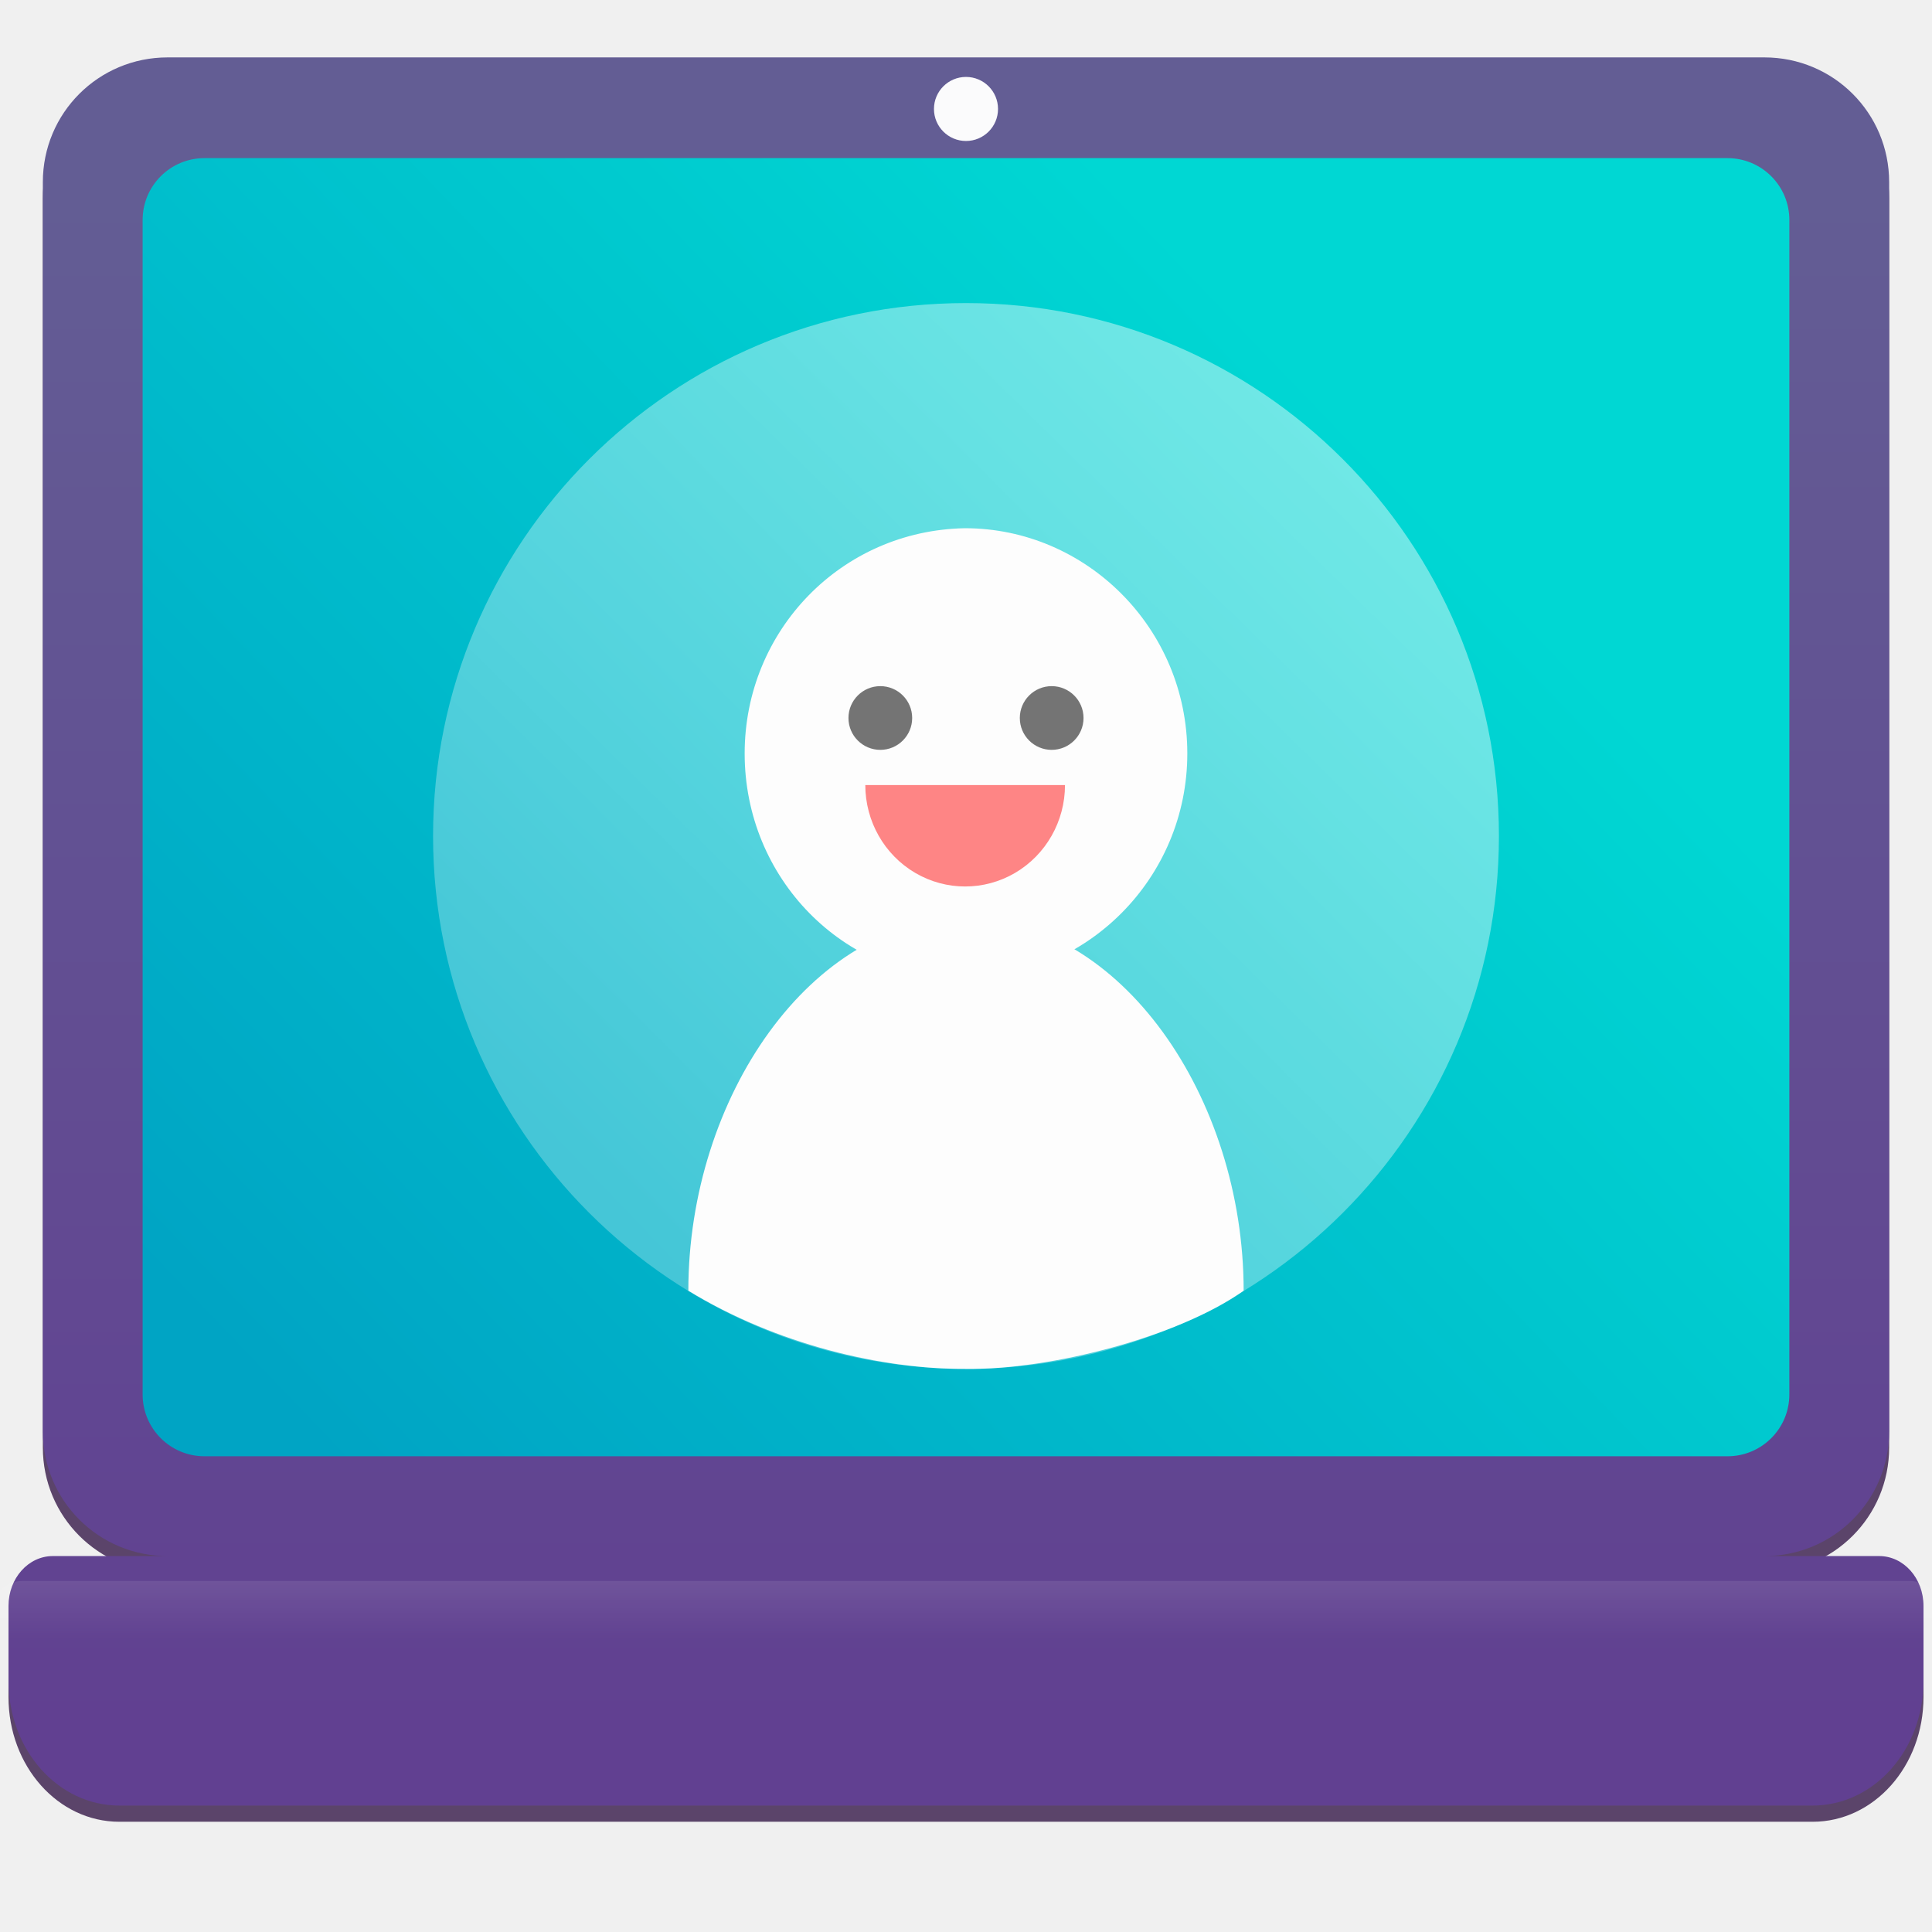
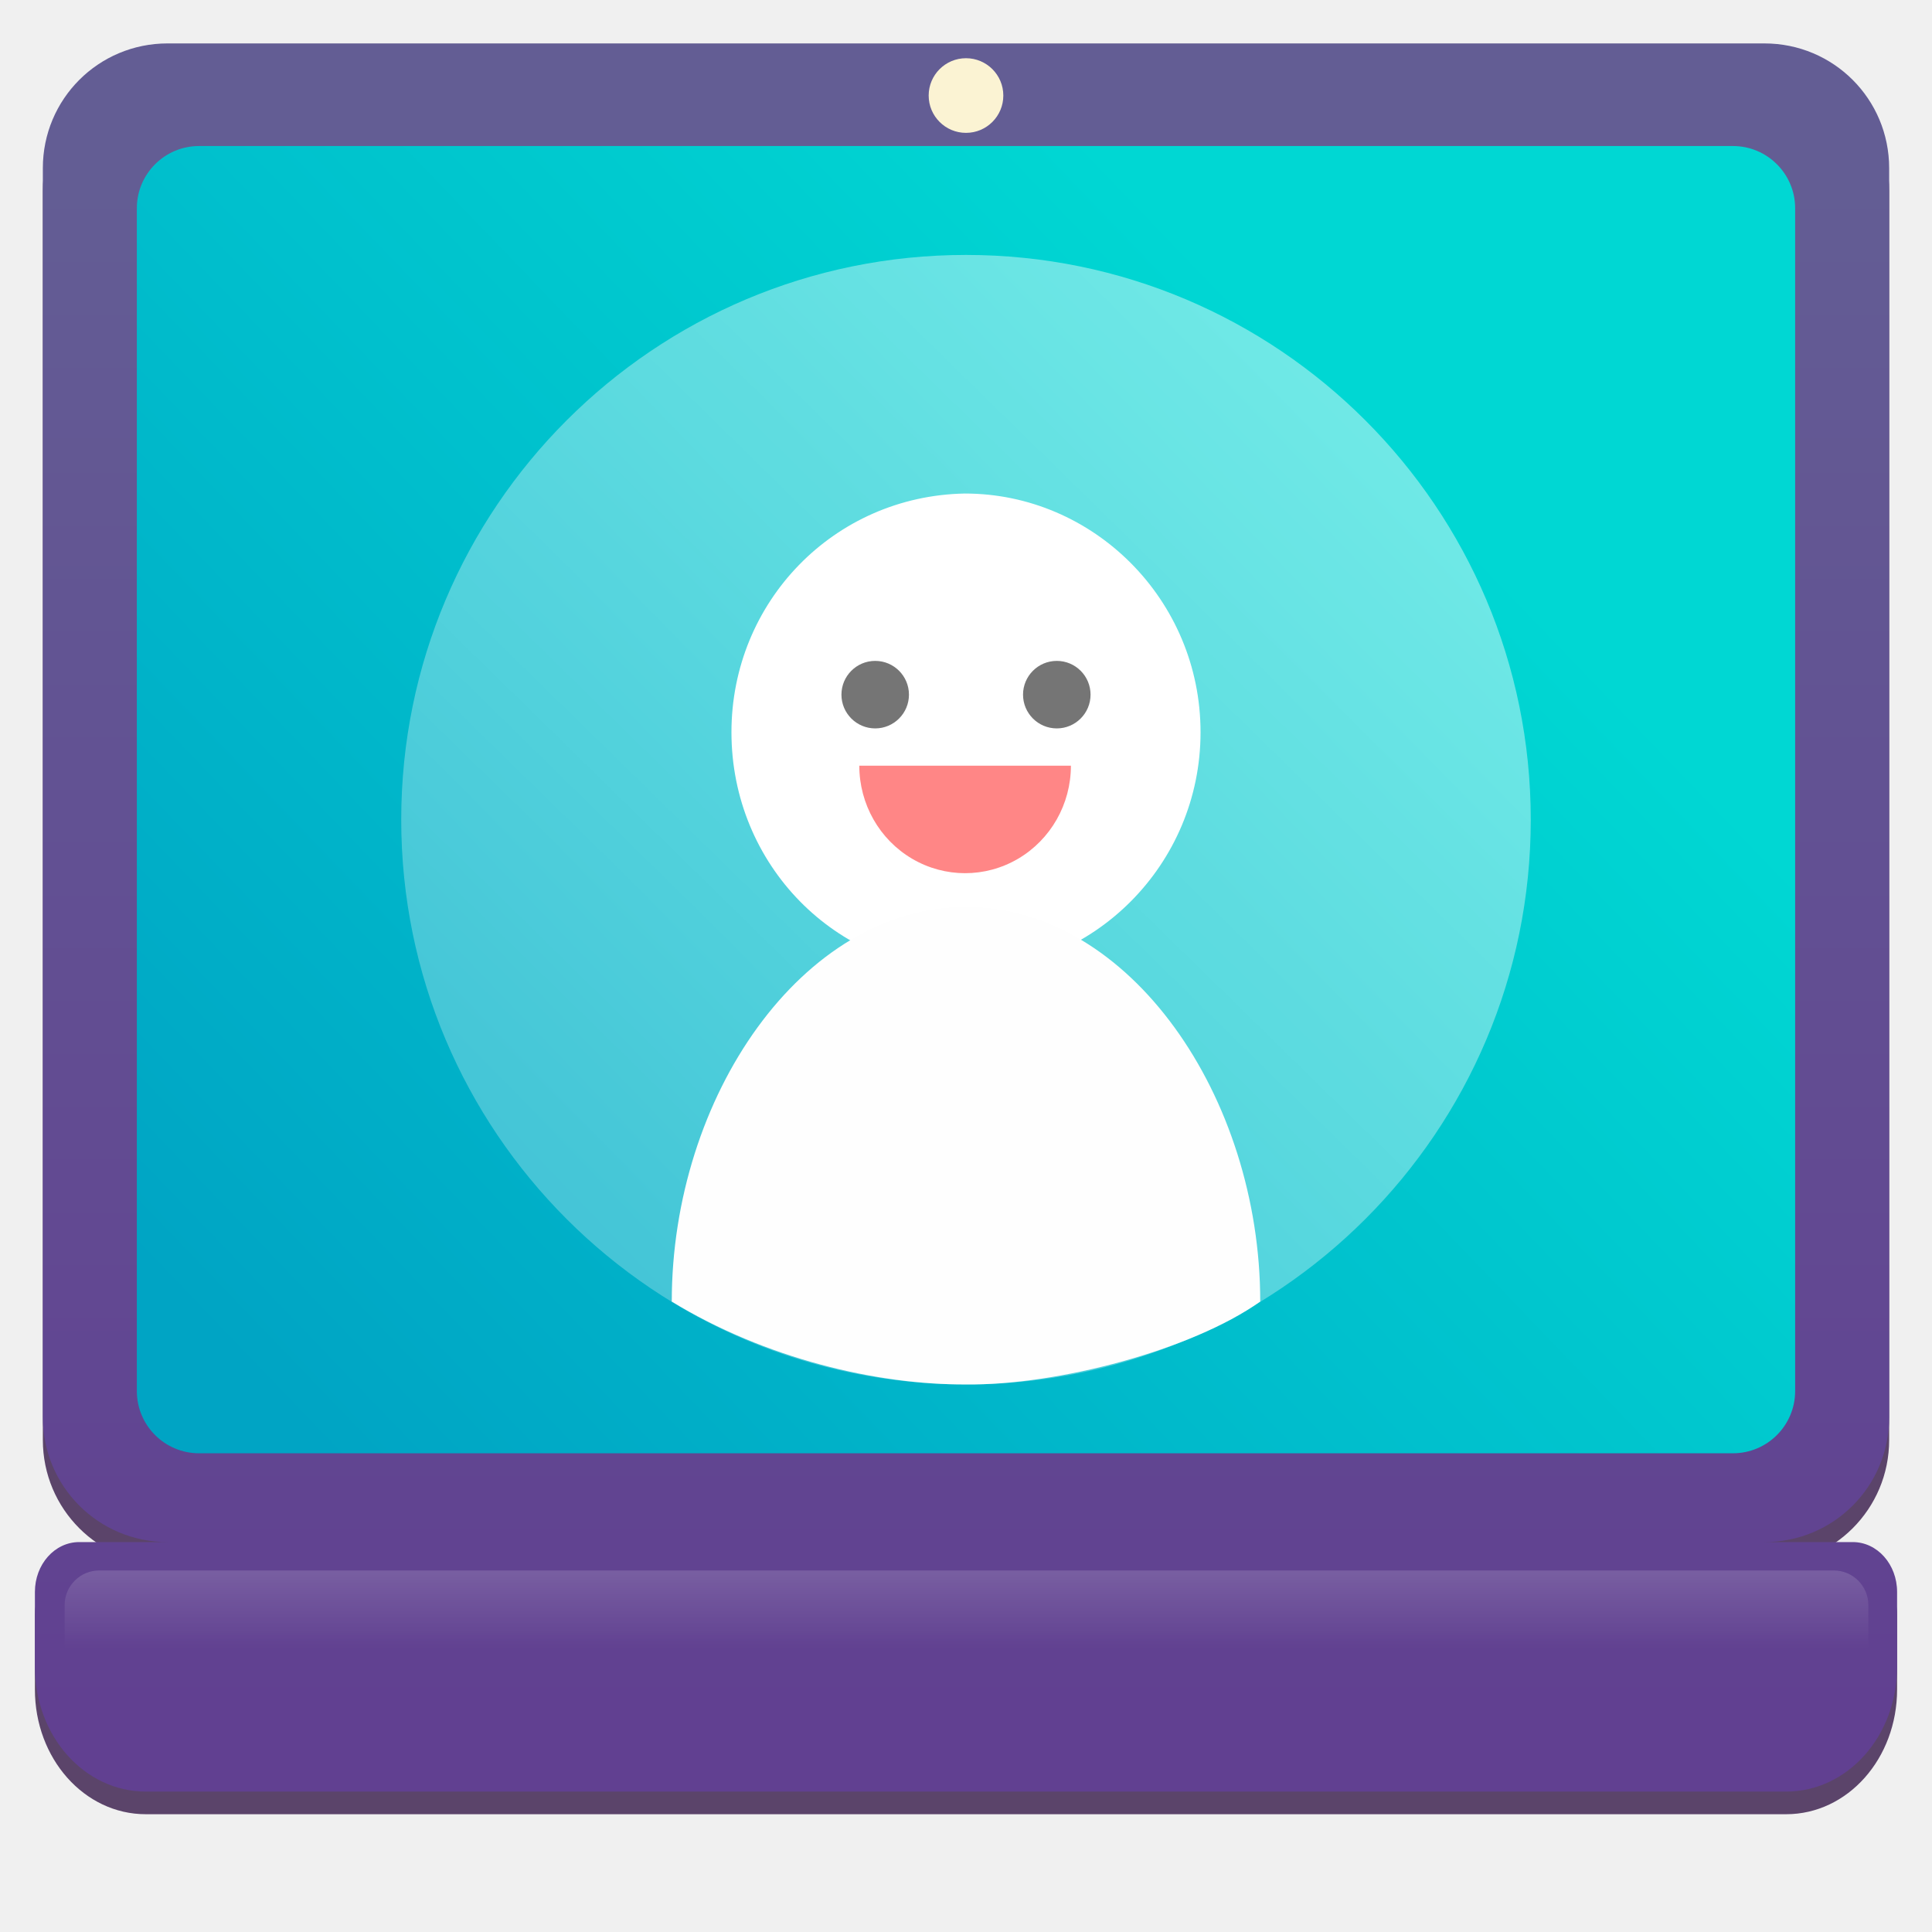
<svg xmlns="http://www.w3.org/2000/svg" xmlns:xlink="http://www.w3.org/1999/xlink" width="1024" height="1024" viewBox="0 0 270.933 270.933" version="1.1" id="svg1508">
  <defs id="defs1502">
-     <linearGradient id="linearGradient865">
-       <stop style="stop-color:#635d94;stop-opacity:1" offset="0" id="stop861" />
-       <stop style="stop-color:#614091;stop-opacity:1" offset="1" id="stop863" />
-     </linearGradient>
    <linearGradient xlink:href="#linearGradient1194" id="linearGradient1026" x1="767.531" y1="508.053" x2="767.531" y2="587.092" gradientUnits="userSpaceOnUse" gradientTransform="matrix(3.259409,0,0,3.259409,-2366.231,-1665.576)" />
    <linearGradient id="linearGradient1194">
      <stop style="stop-color:#7c6098;stop-opacity:1" offset="0" id="stop1190" />
      <stop style="stop-color:#845ea0;stop-opacity:1" offset="1" id="stop1192" />
    </linearGradient>
-     <linearGradient xlink:href="#linearGradient1188" id="linearGradient1034" x1="206.5" y1="143.056" x2="197.664" y2="153.551" gradientUnits="userSpaceOnUse" gradientTransform="matrix(12.31902,0,0,15.26049,-2366.231,-2114.025)" />
+     <linearGradient xlink:href="#linearGradient1188" id="linearGradient1034" x1="206.5" y1="143.056" x2="197.664" y2="153.551" gradientUnits="userSpaceOnUse" gradientTransform="matrix(13.31721,0,0,16.49702,-2568.939,-2311.301)" />
    <linearGradient id="linearGradient1188">
      <stop style="stop-color:#00d7d3;stop-opacity:1" offset="0" id="stop1184" />
      <stop style="stop-color:#00a5c4;stop-opacity:0.995" offset="1" id="stop1186" />
    </linearGradient>
-     <linearGradient xlink:href="#linearGradient1218" id="linearGradient1050" x1="206.206" y1="143.458" x2="199.807" y2="149.995" gradientUnits="userSpaceOnUse" gradientTransform="matrix(12.31902,0,0,12.31902,-2366.231,-1663.498)" />
+     <linearGradient xlink:href="#linearGradient1218" id="linearGradient1050" x1="206.206" y1="143.458" x2="199.807" y2="149.995" gradientUnits="userSpaceOnUse" gradientTransform="matrix(15.33433,0,0,15.33433,-2978.567,-2140.153)" />
    <linearGradient id="linearGradient1218">
      <stop style="stop-color:#ffffff;stop-opacity:0.434" offset="0" id="stop1214" />
      <stop style="stop-color:#ffffff;stop-opacity:0.269" offset="1" id="stop1216" />
    </linearGradient>
-     <linearGradient xlink:href="#linearGradient1210" id="linearGradient1212" x1="203.174" y1="153.951" x2="203.174" y2="154.286" gradientUnits="userSpaceOnUse" gradientTransform="matrix(12.71467,0,0,22.62325,-2447.822,-3254.019)" />
+     <linearGradient xlink:href="#linearGradient1210" id="linearGradient1212" x1="203.174" y1="153.951" x2="203.174" y2="154.286" gradientUnits="userSpaceOnUse" gradientTransform="matrix(12.65014,0,0,32.8101,-2434.642,-4830.916)" />
    <linearGradient id="linearGradient1210">
-       <stop style="stop-color:#ffffff;stop-opacity:0.091" offset="0" id="stop1206" />
+       <stop style="stop-color:#ffffff;stop-opacity:1" offset="0" id="stop1206" />
      <stop style="stop-color:#ffffff;stop-opacity:0;" offset="1" id="stop1208" />
    </linearGradient>
-     <linearGradient xlink:href="#linearGradient865" id="linearGradient952" gradientUnits="userSpaceOnUse" gradientTransform="matrix(3.259409,0,0,3.259409,-2366.231,-1665.576)" x1="767.531" y1="525.741" x2="767.531" y2="587.092" />
+     <linearGradient id="linearGradient865">
+       <stop style="stop-color:#635d94;stop-opacity:1" offset="0" id="stop861" />
+       <stop style="stop-color:#614091;stop-opacity:1" offset="1" id="stop863" />
+     </linearGradient>
+     <linearGradient xlink:href="#linearGradient865" id="linearGradient223" gradientUnits="userSpaceOnUse" gradientTransform="matrix(3.49889,0,0,3.49889,-2550.041,-1813.87)" x1="767.531" y1="525.741" x2="767.531" y2="587.092" />
  </defs>
  <g id="layer1">
-     <g id="g950" transform="matrix(1.073474,0,0,1.073474,-9.95344,-23.9558)">
-       <path id="rect54-35-5" style="fill:#5b446a;fill-opacity:1;stroke:none;stroke-width:5.292;stroke-linecap:round;stroke-miterlimit:4;stroke-dasharray:none;stroke-opacity:0.092;paint-order:stroke markers fill" d="m 31.166,31.932 c -9.029,0 -16.297,7.269 -16.297,16.297 V 211.414 c 0,9.029 7.268,16.297 16.297,16.297 H 16.175 c -3.21,0 -5.793,2.908 -5.793,6.519 v 9.778 c 0,9.029 6.458,16.297 14.483,16.297 H 246.062 c 8.026,0 14.489,-7.268 14.489,-16.297 v -9.778 c 0,-3.611 -2.583,-6.519 -5.793,-6.519 h -14.991 c 9.028,0 16.297,-7.268 16.297,-16.297 V 48.229 c 0,-9.028 -7.269,-16.297 -16.297,-16.297 z" />
-       <path id="rect54-35" style="fill:url(#linearGradient952);fill-opacity:1;stroke:none;stroke-width:5.292;stroke-linecap:round;stroke-miterlimit:4;stroke-dasharray:none;stroke-opacity:0.092;paint-order:stroke markers fill" d="m 31.166,29.815 c -9.029,0 -16.297,7.269 -16.297,16.297 V 209.297 c 0,9.029 7.268,16.297 16.297,16.297 H 16.175 c -3.21,0 -5.793,2.908 -5.793,6.519 v 9.778 c 0,9.029 6.458,16.297 14.483,16.297 H 246.062 c 8.026,0 14.489,-7.268 14.489,-16.297 v -9.778 c 0,-3.611 -2.583,-6.519 -5.793,-6.519 h -14.991 c 9.028,0 16.297,-7.268 16.297,-16.297 V 46.112 c 0,-9.028 -7.269,-16.297 -16.297,-16.297 z" />
-       <rect style="fill:url(#linearGradient1034);fill-opacity:1;stroke-width:9.873" id="rect54-3-6" width="215.121" height="169.582" x="27.905" y="42.975" ry="8.075" />
-       <g id="g51" transform="matrix(1.186653,0,0,1.186653,-25.28515,-41.94571)">
-         <ellipse style="fill:url(#linearGradient1050);fill-opacity:1;stroke:none;stroke-width:8.633;stroke-opacity:1" id="path1006-1-5-9" cx="135.466" cy="146.188" rx="58.669" ry="58.669" />
-         <path d="m 135.342,112.304 c 13.358,0 24.489,11.021 24.489,24.797 0,13.776 -11.131,24.797 -24.489,24.797 v 0 c -13.358,0 -24.242,-11.021 -24.242,-24.797 0,-13.526 10.637,-24.547 24.242,-24.797 z" id="path130-1-1" style="fill:#fdfdfd;fill-opacity:1;stroke-width:2.489" />
-         <path style="color:#000000;font-style:normal;font-variant:normal;font-weight:normal;font-stretch:normal;font-size:medium;line-height:normal;font-family:sans-serif;font-variant-ligatures:normal;font-variant-position:normal;font-variant-caps:normal;font-variant-numeric:normal;font-variant-alternates:normal;font-variant-east-asian:normal;font-feature-settings:normal;font-variation-settings:normal;text-indent:0;text-align:start;text-decoration:none;text-decoration-line:none;text-decoration-style:solid;text-decoration-color:#000000;letter-spacing:normal;word-spacing:normal;text-transform:none;writing-mode:lr-tb;direction:ltr;text-orientation:mixed;dominant-baseline:auto;baseline-shift:baseline;text-anchor:start;white-space:normal;shape-padding:0;shape-margin:0;inline-size:0;clip-rule:nonzero;display:inline;overflow:visible;visibility:visible;isolation:auto;mix-blend-mode:normal;color-interpolation:sRGB;color-interpolation-filters:linearRGB;solid-color:#000000;solid-opacity:1;vector-effect:none;fill:#fdfdfd;fill-opacity:1;fill-rule:nonzero;stroke:none;stroke-width:2.75;stroke-linecap:butt;stroke-linejoin:miter;stroke-miterlimit:4;stroke-dasharray:none;stroke-dashoffset:0;stroke-opacity:1;color-rendering:auto;image-rendering:auto;shape-rendering:auto;text-rendering:auto;enable-background:accumulate;stop-color:#000000" d="m 166.032,196.245 c -7.125,5.06 -21.167,8.727 -30.566,8.61 -9.254,0.049 -20.876,-2.691 -30.566,-8.61 0,-21.273 13.559,-40.997 30.566,-40.997 17.007,0 30.566,19.724 30.566,40.997 z" id="path1000-9-2" />
-         <circle style="fill:#000000;fill-opacity:0.542;stroke:none;stroke-width:4.651;stroke-opacity:1" id="path1043-7-0" cx="126.034" cy="133.197" r="3.507" />
-         <circle style="fill:#000000;fill-opacity:0.542;stroke:none;stroke-width:4.651;stroke-opacity:1" id="path1043-3-8-9" cx="144.898" cy="133.197" r="3.507" />
-         <path id="path1065-4-3" style="fill:#ff0202;fill-opacity:0.476;stroke:none;stroke-width:2.988;stroke-opacity:1" d="m 146.365,140.577 c 0,3.99 -2.095,7.677 -5.496,9.672 -3.401,1.995 -7.591,1.995 -10.992,0 -3.401,-1.995 -5.496,-5.682 -5.496,-9.672" />
-       </g>
-       <circle style="fill:#ffffff;fill-opacity:0.976;stroke:none;stroke-width:5.551;stroke-opacity:1" id="path1043-3-5-93-6" cx="135.466" cy="36.55" r="4.184" />
-       <rect style="fill:url(#linearGradient1212);fill-opacity:1;stroke:none;stroke-width:5.512;stroke-miterlimit:4;stroke-dasharray:none;stroke-opacity:1" id="rect1196" width="254.234" height="15.165" x="8.35" y="228.854" ry="3.791" />
+     <path id="rect54-35-5" style="fill:#5b446a;fill-opacity:1;stroke:none;stroke-width:5.68;stroke-linecap:round;stroke-miterlimit:4;stroke-dasharray:none;stroke-opacity:0.092;paint-order:stroke markers fill" d="m 23.502,9.264 c -9.692,0 -17.494,7.803 -17.494,17.494 V 201.933 c 0,9.692 7.803,17.494 17.494,17.494 H 11.114 c -3.446,0 -6.219,3.121 -6.219,6.998 v 10.497 c 0,9.692 6.932,17.494 15.547,17.494 H 250.484 c 8.615,0 15.554,-7.802 15.554,-17.494 V 226.425 c 0,-3.877 -2.773,-6.998 -6.219,-6.998 h -12.388 c 9.692,0 17.494,-7.803 17.494,-17.494 V 26.759 c 0,-9.692 -7.803,-17.494 -17.494,-17.494 z" />
+     <path id="rect54-35-7-2" style="fill:url(#linearGradient223);fill-opacity:1;stroke:none;stroke-width:5.68;stroke-linecap:round;stroke-miterlimit:4;stroke-dasharray:none;stroke-opacity:0.092;paint-order:stroke markers fill" d="m 23.502,6.089 c -9.692,0 -17.494,7.803 -17.494,17.494 V 198.758 c 0,9.692 7.803,17.494 17.494,17.494 H 11.114 c -3.446,0 -6.219,3.121 -6.219,6.998 v 10.497 c 0,9.692 6.932,17.494 15.547,17.494 H 250.484 c 8.615,0 15.554,-7.802 15.554,-17.494 v -10.497 c 0,-3.877 -2.773,-6.998 -6.219,-6.998 h -12.388 c 9.692,0 17.494,-7.803 17.494,-17.494 V 23.584 c 0,-9.692 -7.803,-17.494 -17.494,-17.494 z" />
+     <rect style="fill:url(#linearGradient1034);fill-opacity:1;stroke-width:10.673" id="rect54-3-6" width="232.552" height="183.323" x="19.19" y="20.478" ry="8.73" />
+     <circle style="fill:#fff6d5;fill-opacity:0.976;stroke:none;stroke-width:6.942;stroke-opacity:1" id="path1043-3-5-93-6" cx="135.466" cy="13.398" r="5.234" />
+     <rect style="opacity:0.149;fill:url(#linearGradient1212);fill-opacity:1;stroke:none;stroke-width:6.621;stroke-miterlimit:4;stroke-dasharray:none;stroke-opacity:1" id="rect1196" width="252.944" height="21.994" x="9.064" y="220.233" ry="4.86" />
+     <g id="g990" transform="matrix(1.084482,0,0,1.084482,-11.44441,-7.03811)">
+       <ellipse style="fill:url(#linearGradient1050);fill-opacity:1;stroke:none;stroke-width:10.746;stroke-opacity:1" id="path1006-1-5-9" cx="135.466" cy="112.485" rx="73.03" ry="73.03" />
+       <path d="m 135.312,70.308 c 16.627,0 30.483,13.719 30.483,30.867 0,17.148 -13.856,30.867 -30.483,30.867 v 0 c -16.627,0 -30.175,-13.719 -30.175,-30.867 0,-16.836 13.24,-30.555 30.175,-30.867 z" id="path130-1-1" style="fill:#ffffff;fill-opacity:1;stroke-width:3.098" />
+       <path style="color:#000000;font-style:normal;font-variant:normal;font-weight:normal;font-stretch:normal;font-size:medium;line-height:normal;font-family:sans-serif;font-variant-ligatures:normal;font-variant-position:normal;font-variant-caps:normal;font-variant-numeric:normal;font-variant-alternates:normal;font-variant-east-asian:normal;font-feature-settings:normal;font-variation-settings:normal;text-indent:0;text-align:start;text-decoration:none;text-decoration-line:none;text-decoration-style:solid;text-decoration-color:#000000;letter-spacing:normal;word-spacing:normal;text-transform:none;writing-mode:lr-tb;direction:ltr;text-orientation:mixed;dominant-baseline:auto;baseline-shift:baseline;text-anchor:start;white-space:normal;shape-padding:0;shape-margin:0;inline-size:0;clip-rule:nonzero;display:inline;overflow:visible;visibility:visible;isolation:auto;mix-blend-mode:normal;color-interpolation:sRGB;color-interpolation-filters:linearRGB;solid-color:#000000;solid-opacity:1;vector-effect:none;fill:#fefefe;fill-opacity:1;fill-rule:nonzero;stroke:none;stroke-width:3.423;stroke-linecap:butt;stroke-linejoin:miter;stroke-miterlimit:4;stroke-dasharray:none;stroke-dashoffset:0;stroke-opacity:1;color-rendering:auto;image-rendering:auto;shape-rendering:auto;text-rendering:auto;enable-background:accumulate;stop-color:#000000" d="m 173.513,174.795 c -8.869,6.299 -26.348,10.863 -38.047,10.717 -11.519,0.061 -25.985,-3.35 -38.047,-10.717 0,-26.48 16.877,-51.031 38.047,-51.031 21.17,0 38.048,24.551 38.048,51.031 z" id="path1000-9-2" />
+       <circle style="fill:#000000;fill-opacity:0.542;stroke:none;stroke-width:5.79;stroke-opacity:1" id="path1043-7-0" cx="123.725" cy="96.315" r="4.365" />
+       <circle style="fill:#000000;fill-opacity:0.542;stroke:none;stroke-width:5.79;stroke-opacity:1" id="path1043-3-8-9" cx="147.207" cy="96.315" r="4.365" />
+       <path id="path1065-4-3" style="fill:#ff0202;fill-opacity:0.476;stroke:none;stroke-width:3.72;stroke-opacity:1" d="m 149.033,105.501 c 0,4.967 -2.608,9.556 -6.841,12.039 -4.233,2.483 -9.449,2.483 -13.682,0 -4.233,-2.483 -6.841,-7.073 -6.841,-12.039" />
    </g>
  </g>
</svg>
